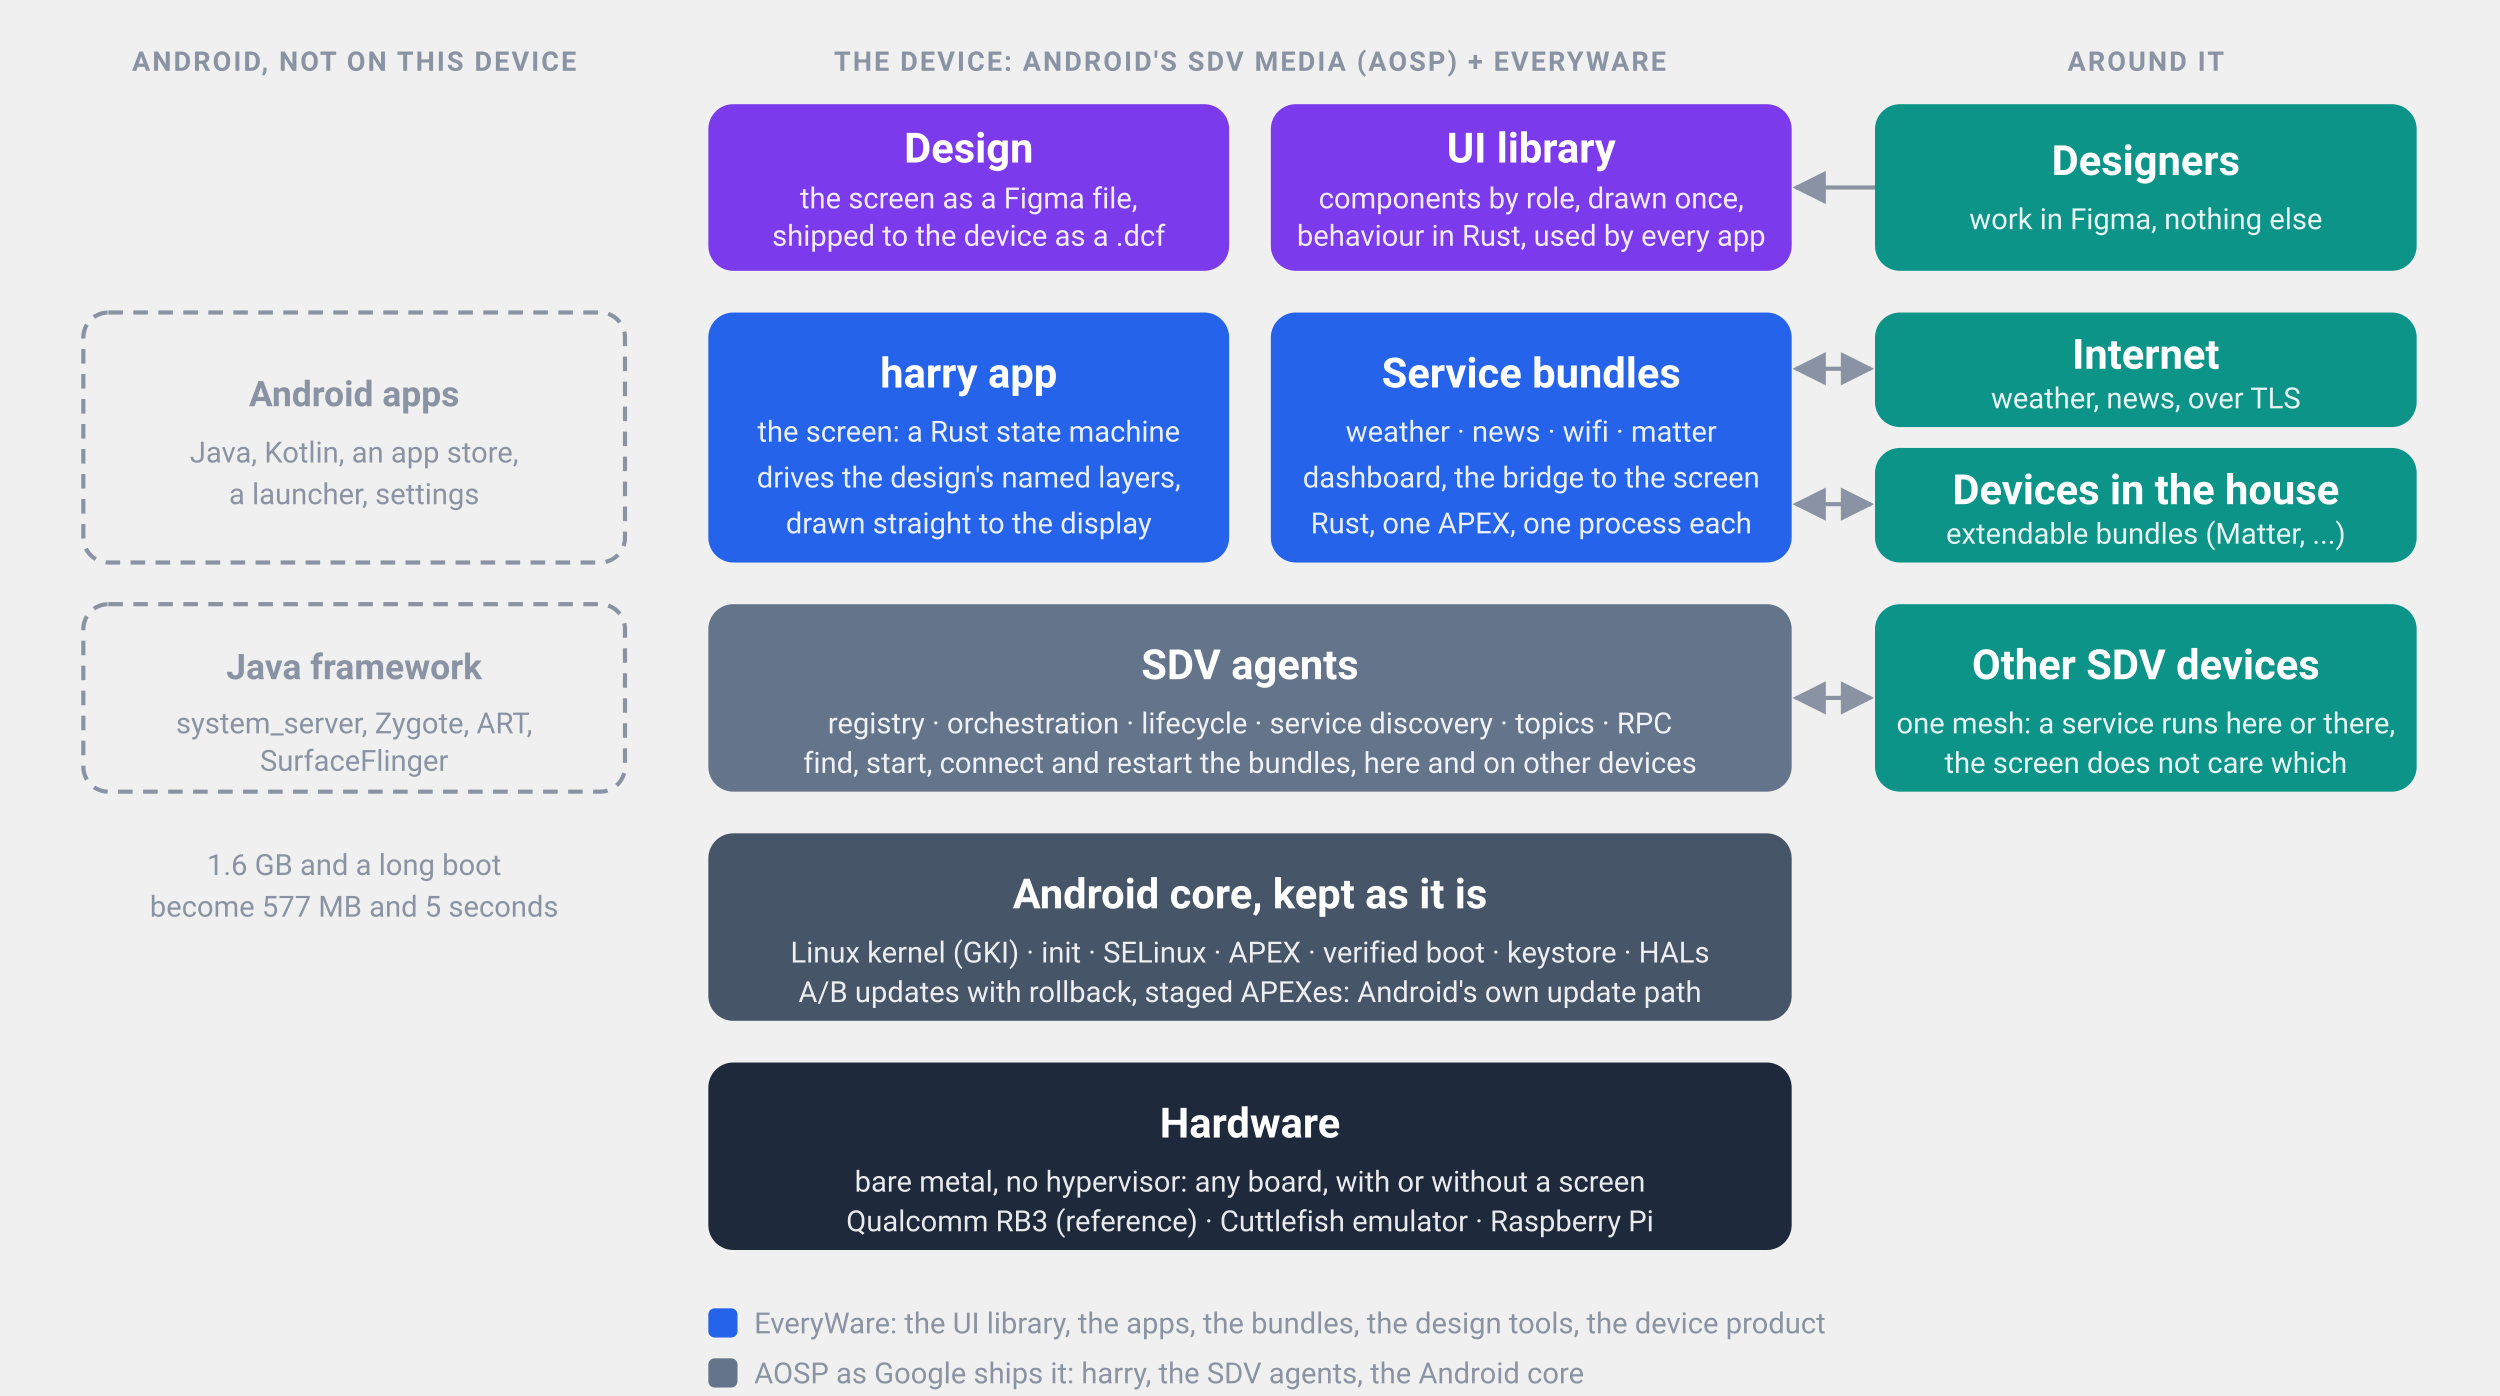
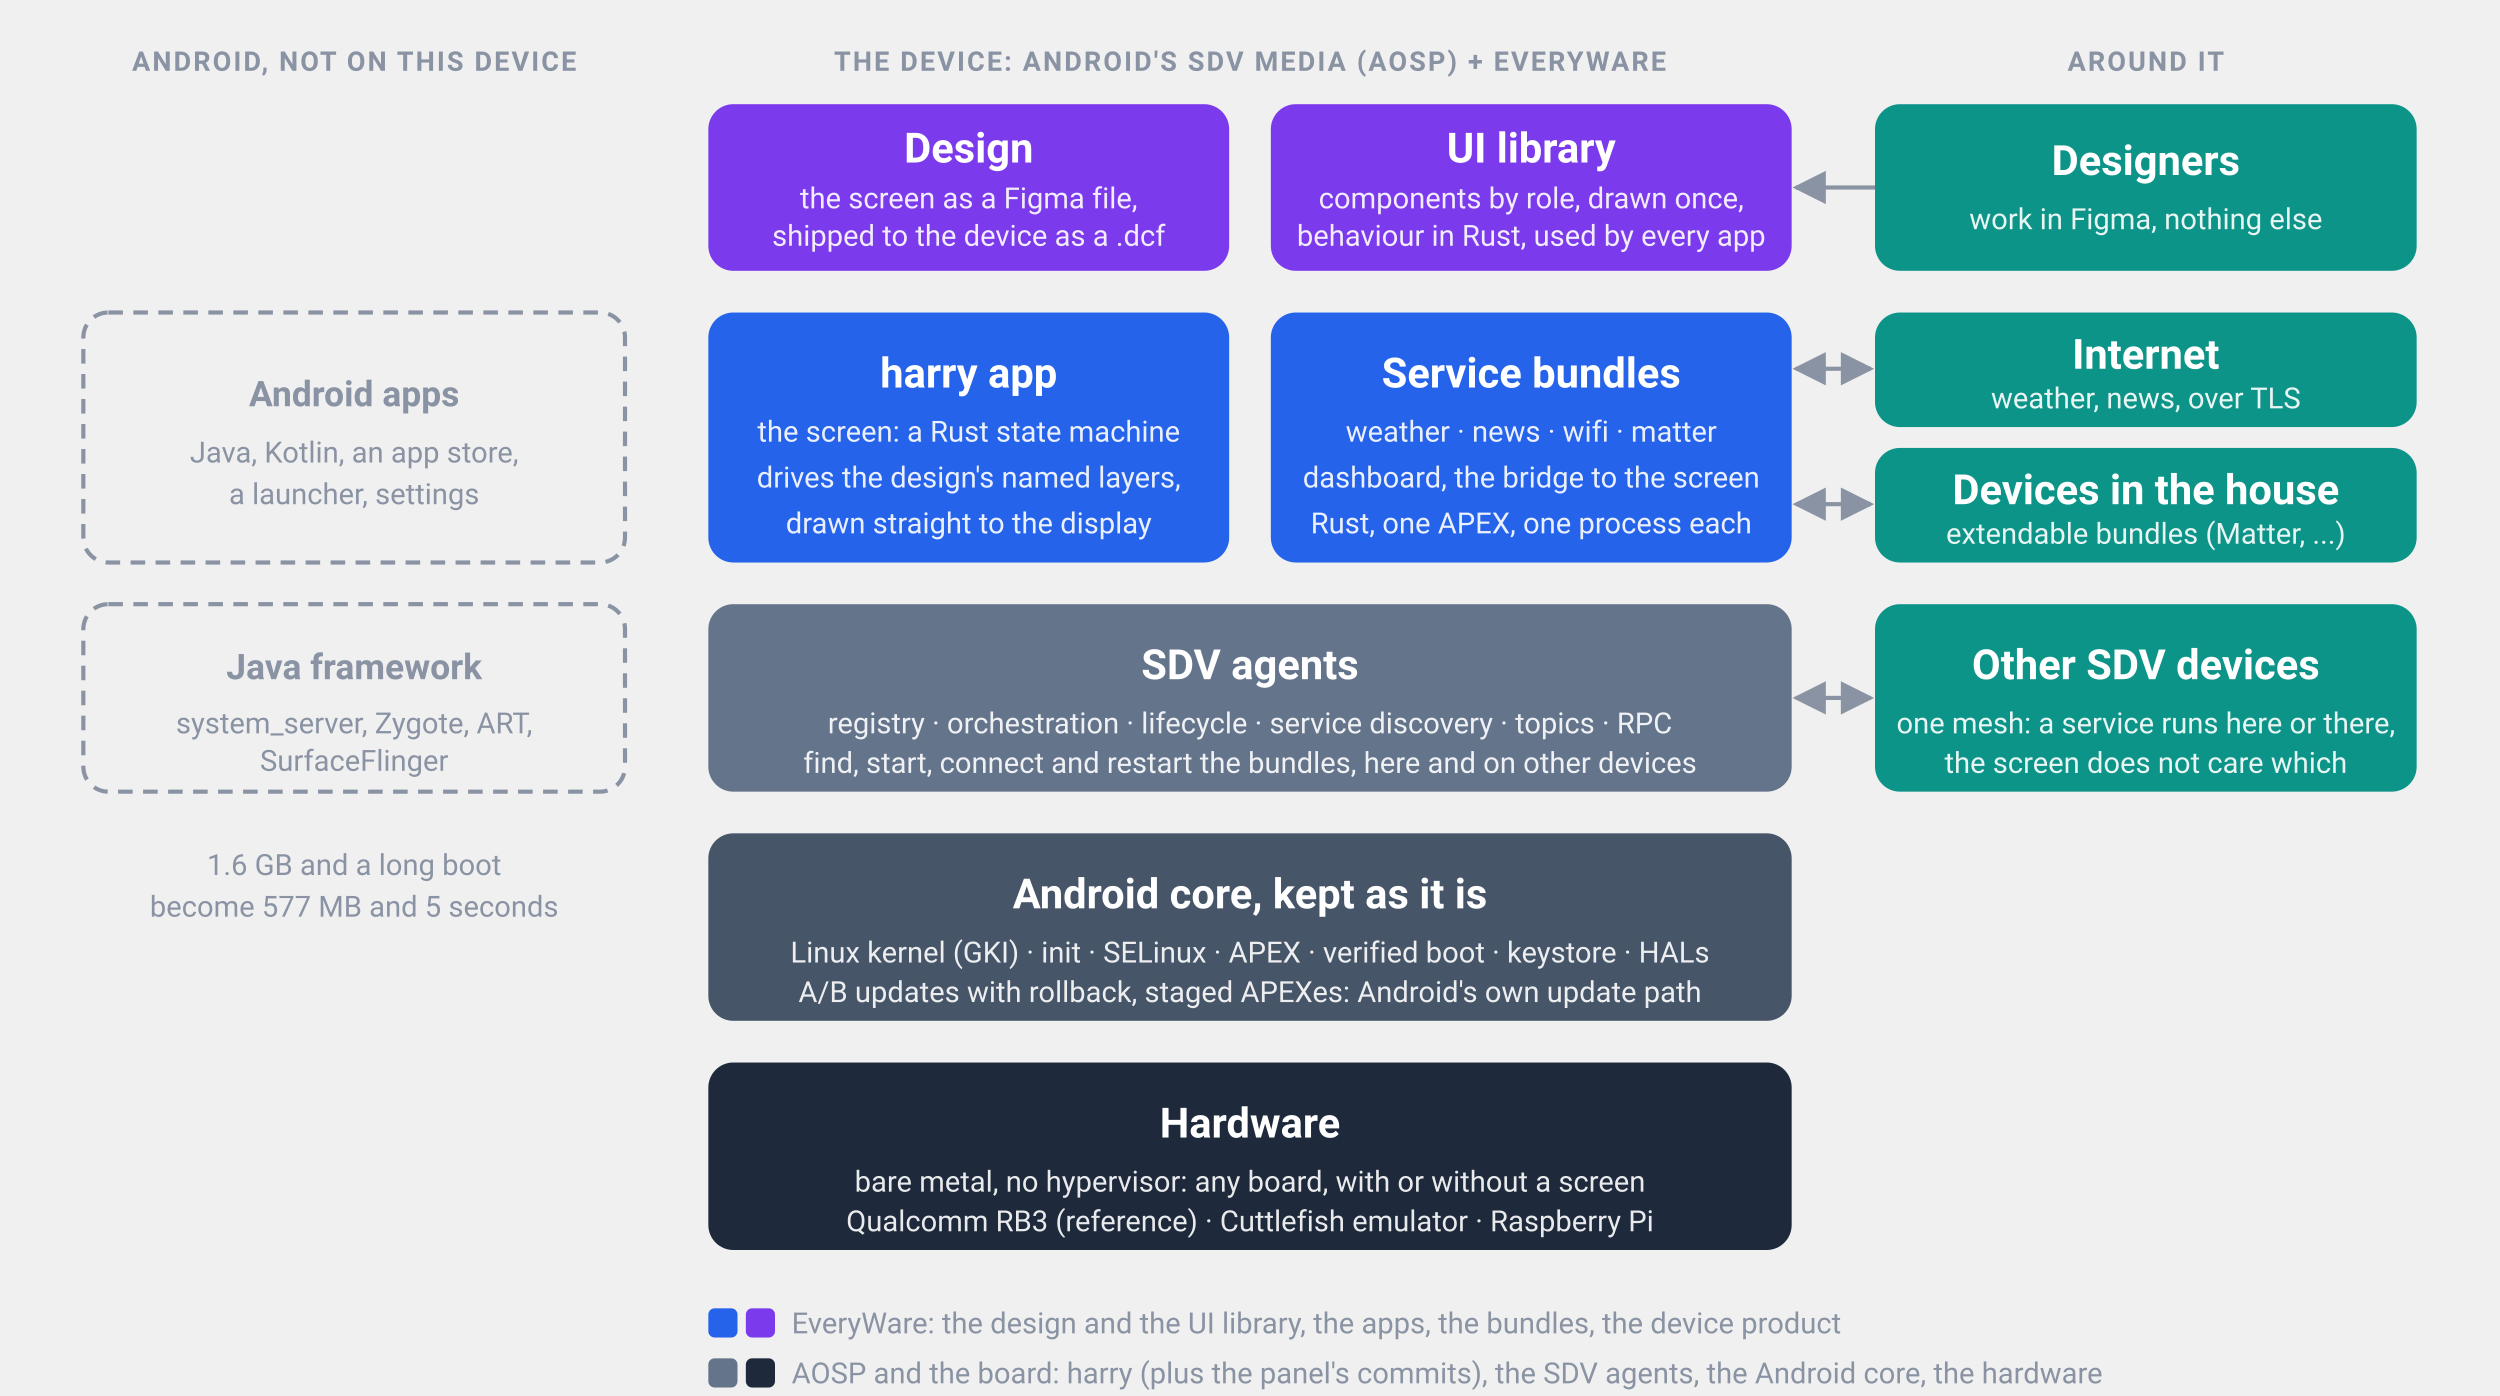
<svg xmlns="http://www.w3.org/2000/svg" width="1200" height="670" viewBox="0 0 1200 670" font-family="-apple-system, BlinkMacSystemFont, 'Segoe UI', Roboto, Helvetica, Arial, sans-serif">
  <defs>
    <marker id="a" viewBox="0 0 10 10" refX="9" refY="5" markerWidth="8" markerHeight="8" orient="auto-start-reverse">
      <path d="M0,0 L10,5 L0,10 z" fill="#8a93a3" />
    </marker>
    <style>
      .t { fill: #ffffff; }
      .h { font-size: 20px; font-weight: 600; }
      .s { font-size: 14px; opacity: 0.9; }
      .g { fill: #8a93a3; }
      .gh { font-size: 17px; font-weight: 600; }
      .gs { font-size: 14px; }
      .lbl { font-size: 13px; font-weight: 600; letter-spacing: 1px; fill: #8a93a3; }
    </style>
  </defs>
  <text x="170" y="34" text-anchor="middle" class="lbl">ANDROID, NOT ON THIS DEVICE</text>
  <text x="600" y="34" text-anchor="middle" class="lbl">THE DEVICE: ANDROID'S SDV MEDIA (AOSP) + EVERYWARE</text>
  <text x="1030" y="34" text-anchor="middle" class="lbl">AROUND IT</text>
  <g>
    <rect x="40" y="150" width="260" height="120" rx="12" fill="none" stroke="#8a93a3" stroke-width="2" stroke-dasharray="7 5" />
    <text x="170" y="195" text-anchor="middle" class="g gh">Android apps</text>
    <text x="170" y="222" text-anchor="middle" class="g gs">Java, Kotlin, an app store,</text>
    <text x="170" y="242" text-anchor="middle" class="g gs">a launcher, settings</text>
    <rect x="40" y="290" width="260" height="90" rx="12" fill="none" stroke="#8a93a3" stroke-width="2" stroke-dasharray="7 5" />
    <text x="170" y="326" text-anchor="middle" class="g gh">Java framework</text>
    <text x="170" y="352" text-anchor="middle" class="g gs">system_server, Zygote, ART,</text>
    <text x="170" y="370" text-anchor="middle" class="g gs">SurfaceFlinger</text>
    <text x="170" y="420" text-anchor="middle" class="g gs">1.6 GB and a long boot</text>
    <text x="170" y="440" text-anchor="middle" class="g gs">become 577 MB and 5 seconds</text>
  </g>
  <rect x="340" y="50" width="250" height="80" rx="12" fill="#7C3AED" />
  <text x="465" y="78" text-anchor="middle" class="t h">Design</text>
  <text x="465" y="100" text-anchor="middle" class="t s">the screen as a Figma file,</text>
  <text x="465" y="118" text-anchor="middle" class="t s">shipped to the device as a .dcf</text>
  <rect x="610" y="50" width="250" height="80" rx="12" fill="#7C3AED" />
  <text x="735" y="78" text-anchor="middle" class="t h">UI library</text>
  <text x="735" y="100" text-anchor="middle" class="t s">components by role, drawn once,</text>
  <text x="735" y="118" text-anchor="middle" class="t s">behaviour in Rust, used by every app</text>
  <rect x="340" y="150" width="250" height="120" rx="12" fill="#2563EB" />
  <text x="465" y="186" text-anchor="middle" class="t h">harry app</text>
  <text x="465" y="212" text-anchor="middle" class="t s">the screen: a Rust state machine</text>
  <text x="465" y="234" text-anchor="middle" class="t s">drives the design's named layers,</text>
  <text x="465" y="256" text-anchor="middle" class="t s">drawn straight to the display</text>
  <rect x="610" y="150" width="250" height="120" rx="12" fill="#2563EB" />
  <text x="735" y="186" text-anchor="middle" class="t h">Service bundles</text>
  <text x="735" y="212" text-anchor="middle" class="t s">weather · news · wifi · matter</text>
  <text x="735" y="234" text-anchor="middle" class="t s">dashboard, the bridge to the screen</text>
  <text x="735" y="256" text-anchor="middle" class="t s">Rust, one APEX, one process each</text>
  <rect x="340" y="290" width="520" height="90" rx="12" fill="#64748B" />
  <text x="600" y="326" text-anchor="middle" class="t h">SDV agents</text>
  <text x="600" y="352" text-anchor="middle" class="t s">registry · orchestration · lifecycle · service discovery · topics · RPC</text>
  <text x="600" y="371" text-anchor="middle" class="t s">find, start, connect and restart the bundles, here and on other devices</text>
  <rect x="340" y="400" width="520" height="90" rx="12" fill="#475569" />
  <text x="600" y="436" text-anchor="middle" class="t h">Android core, kept as it is</text>
  <text x="600" y="462" text-anchor="middle" class="t s">Linux kernel (GKI) · init · SELinux · APEX · verified boot · keystore · HALs</text>
  <text x="600" y="481" text-anchor="middle" class="t s">A/B updates with rollback, staged APEXes: Android's own update path</text>
  <rect x="340" y="510" width="520" height="90" rx="12" fill="#1E293B" />
  <text x="600" y="546" text-anchor="middle" class="t h">Hardware</text>
  <text x="600" y="572" text-anchor="middle" class="t s">bare metal, no hypervisor: any board, with or without a screen</text>
  <text x="600" y="591" text-anchor="middle" class="t s">Qualcomm RB3 (reference) · Cuttlefish emulator · Raspberry Pi</text>
  <rect x="900" y="50" width="260" height="80" rx="12" fill="#0D9488" />
  <text x="1030" y="84" text-anchor="middle" class="t h">Designers</text>
  <text x="1030" y="110" text-anchor="middle" class="t s">work in Figma, nothing else</text>
  <rect x="900" y="150" width="260" height="55" rx="12" fill="#0D9488" />
  <text x="1030" y="177" text-anchor="middle" class="t h">Internet</text>
  <text x="1030" y="196" text-anchor="middle" class="t s">weather, news, over TLS</text>
  <rect x="900" y="215" width="260" height="55" rx="12" fill="#0D9488" />
  <text x="1030" y="242" text-anchor="middle" class="t h">Devices in the house</text>
  <text x="1030" y="261" text-anchor="middle" class="t s">extendable bundles (Matter, ...)</text>
  <rect x="900" y="290" width="260" height="90" rx="12" fill="#0D9488" />
  <text x="1030" y="326" text-anchor="middle" class="t h">Other SDV devices</text>
  <text x="1030" y="352" text-anchor="middle" class="t s">one mesh: a service runs here or there,</text>
  <text x="1030" y="371" text-anchor="middle" class="t s">the screen does not care which</text>
  <line x1="900" y1="90" x2="862" y2="90" stroke="#8a93a3" stroke-width="2" marker-end="url(#a)" />
  <line x1="862" y1="177" x2="898" y2="177" stroke="#8a93a3" stroke-width="2" marker-start="url(#a)" marker-end="url(#a)" />
  <line x1="862" y1="242" x2="898" y2="242" stroke="#8a93a3" stroke-width="2" marker-start="url(#a)" marker-end="url(#a)" />
  <line x1="862" y1="335" x2="898" y2="335" stroke="#8a93a3" stroke-width="2" marker-start="url(#a)" marker-end="url(#a)" />
  <rect x="340" y="628" width="14" height="14" rx="3" fill="#2563EB" />
-   <text x="362" y="640" class="g gs">EveryWare: the UI library, the apps, the bundles, the design tools, the device product</text>
+   <rect x="358" y="628" width="14" height="14" rx="3" fill="#7C3AED" />
+   <text x="380" y="640" class="g gs">EveryWare: the design and the UI library, the apps, the bundles, the device product</text>
  <rect x="340" y="652" width="14" height="14" rx="3" fill="#64748B" />
-   <text x="362" y="664" class="g gs">AOSP as Google ships it: harry, the SDV agents, the Android core</text>
+   <rect x="358" y="652" width="14" height="14" rx="3" fill="#1E293B" />
+   <text x="380" y="664" class="g gs">AOSP and the board: harry (plus the panel's commits), the SDV agents, the Android core, the hardware</text>
</svg>
